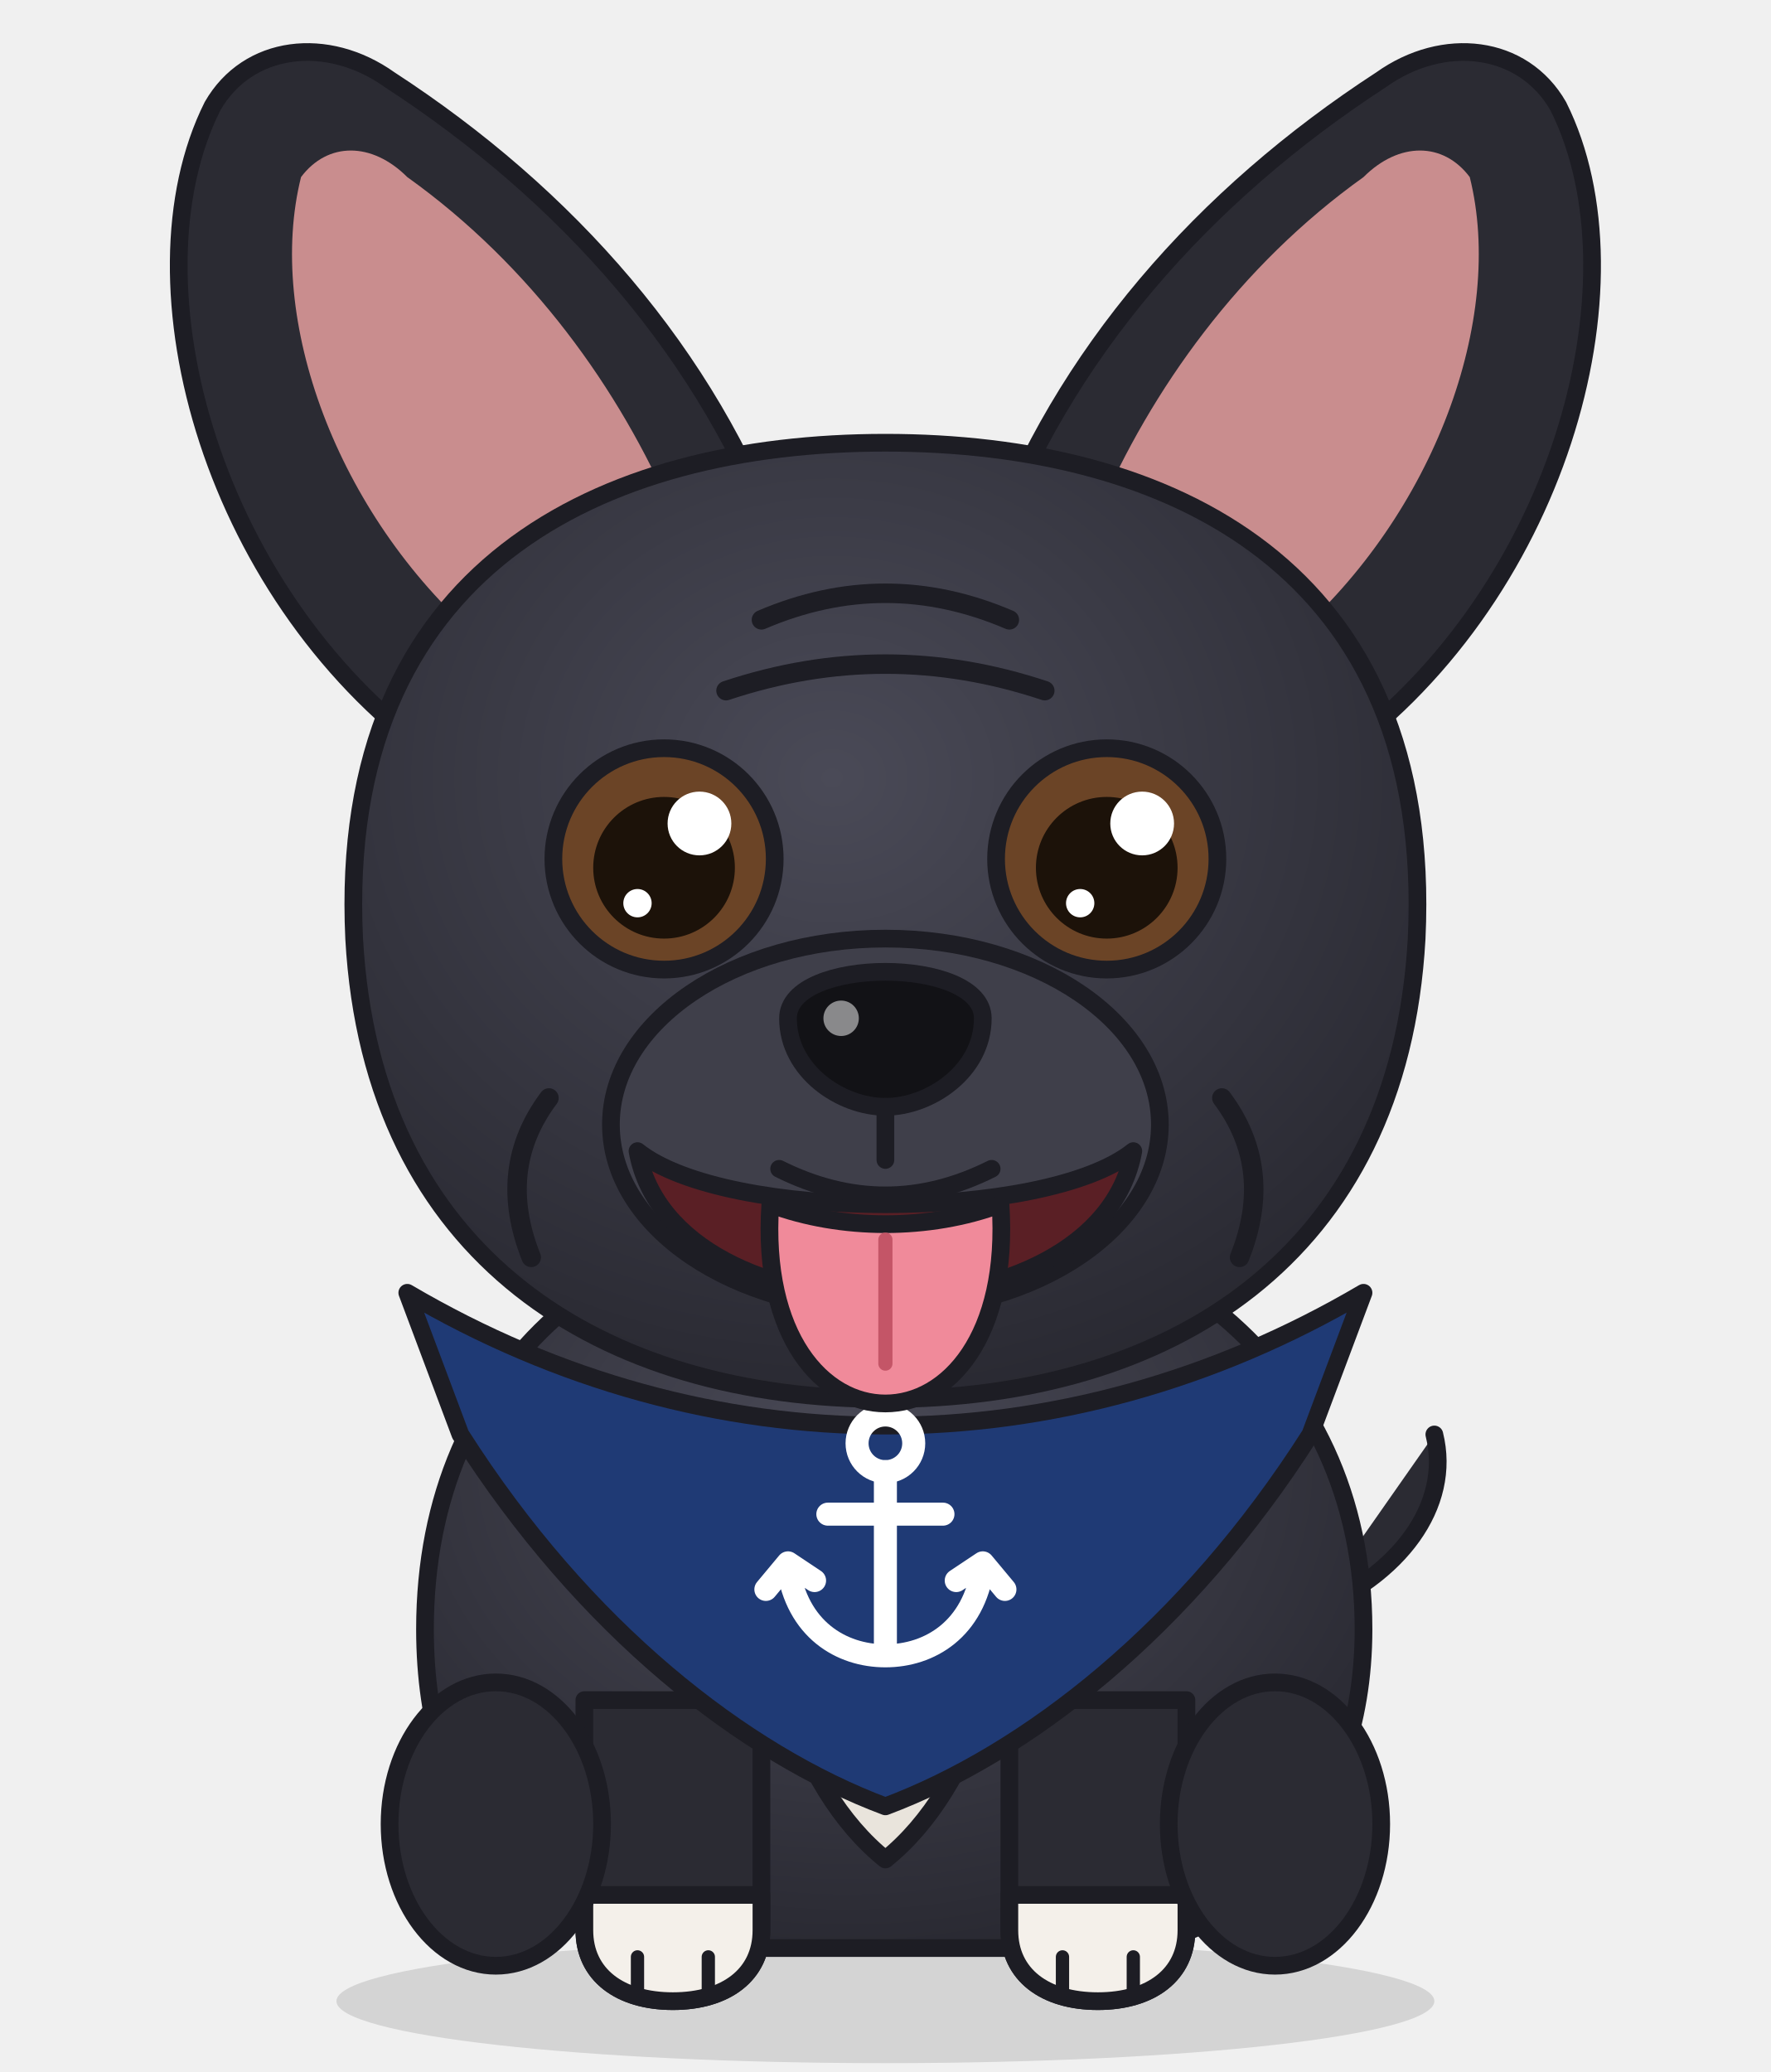
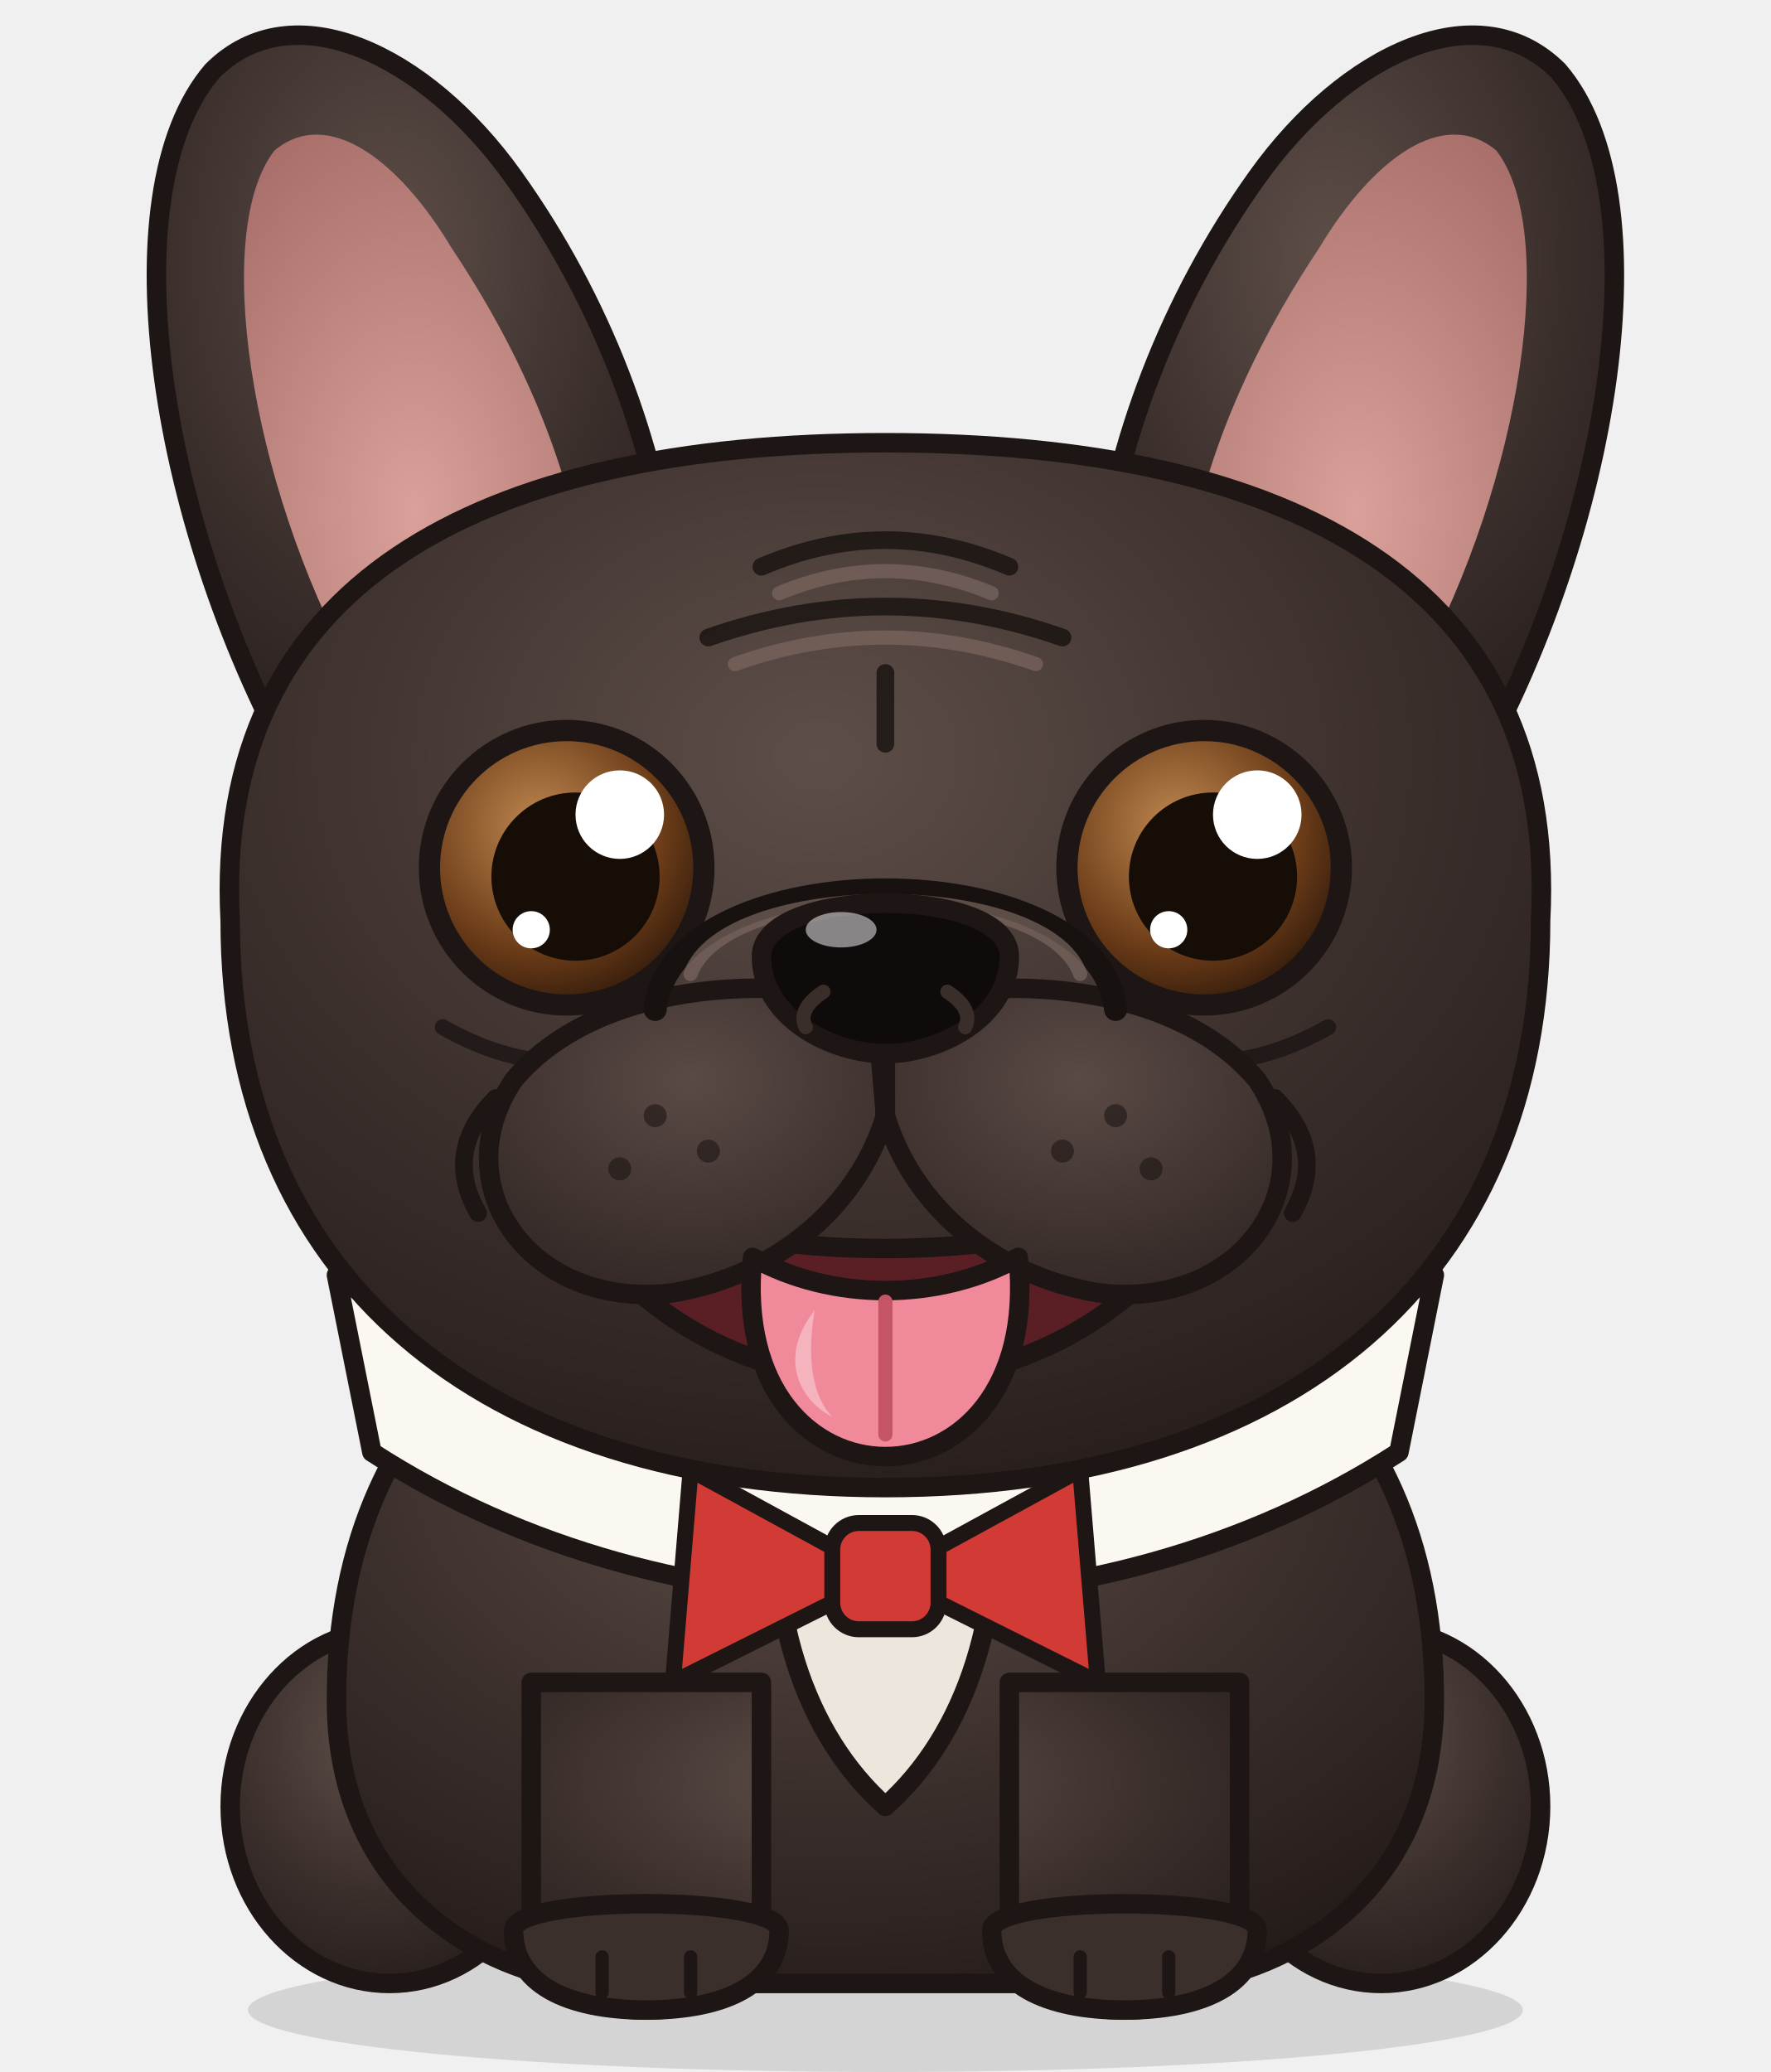
<svg xmlns="http://www.w3.org/2000/svg" viewBox="0 -14 200 234">
  <defs>
-     <g id="anchor" fill="none" stroke="#fff" stroke-width="2.6" stroke-linecap="round" stroke-linejoin="round">
-       <circle cx="0" cy="-11" r="3.2" />
-       <path d="M0 -7.8V12M-6.5 -3H6.5M-11 3c1 7 6 10 11 10s10-3 11-10M-13.5 5.5l2.5-3 3 2M13.5 5.5l-2.5-3-3 2" />
-     </g>
-     <radialGradient id="fur" cx=".45" cy=".35" r=".75">
-       <stop offset="0" stop-color="#4a4a57" />
-       <stop offset="1" stop-color="#25252d" />
+     <radialGradient id="tFur" cx=".45" cy=".3" r=".8">
+       <stop offset="0" stop-color="#5e4e48" />
+       <stop offset=".55" stop-color="#3b2f2c" />
+       <stop offset="1" stop-color="#221a18" />
+     </radialGradient>
+     <radialGradient id="tMuzzle" cx=".5" cy=".3" r=".8">
+       <stop offset="0" stop-color="#5a4a45" />
+       <stop offset="1" stop-color="#2e2422" />
+     </radialGradient>
+     <radialGradient id="tEye" cx=".4" cy=".35" r=".7">
+       <stop offset="0" stop-color="#c08850" />
+       <stop offset=".65" stop-color="#6b3c18" />
+       <stop offset="1" stop-color="#2e180a" />
+     </radialGradient>
+     <radialGradient id="tEar" cx=".5" cy=".7" r=".8">
+       <stop offset="0" stop-color="#d9a19a" />
+       <stop offset="1" stop-color="#a86f6a" />
    </radialGradient>
  </defs>
-   <ellipse cx="100" cy="212" rx="62" ry="7" fill="#000" fill-opacity=".12" />
-   <g stroke="#1d1d24" stroke-width="2" stroke-linejoin="round" stroke-linecap="round">
-     <path fill="#2b2b33" d="M148 168c10-4 16-12 14-20" />
-     <path fill="url(#fur)" d="M48 170c0-30 22-48 52-48s54 18 54 48c0 22-14 34-26 36H74c-14-2-26-14-26-36Z" />
-     <path fill="#e9e4dc" d="M86 150c4 18 24 18 28 0 2 20-4 38-14 46-10-8-16-26-14-46Z" />
-     <path fill="#2b2b33" d="M66 178h20v26c0 5-4 8-10 8s-10-3-10-8Z" />
-     <path fill="#2b2b33" d="M114 178h20v26c0 5-4 8-10 8s-10-3-10-8Z" />
-     <path fill="#f4f0ea" d="M66 200h20v4c0 5-4 8-10 8s-10-3-10-8Z" />
-     <path fill="#f4f0ea" d="M114 200h20v4c0 5-4 8-10 8s-10-3-10-8Z" />
-     <path fill="none" stroke-width="1.5" d="M72 207v4M80 207v4M120 207v4M128 207v4" />
-     <ellipse cx="56" cy="192" rx="12" ry="16" fill="#2b2b33" />
-     <ellipse cx="144" cy="192" rx="12" ry="16" fill="#2b2b33" />
-     <g transform="translate(-100 -190)">
-       <path fill="#2b2b33" d="M150 262C124 244 114 208 124 188c4-7 13-8 20-3 20 13 36 31 44 53Z" />
-       <path fill="#c98d8e" stroke="none" d="M154 248c-16-14-24-36-20-52 3-4 8-4 12 0 14 10 24 24 30 38Z" />
-       <path fill="#2b2b33" d="M250 262c26-18 36-54 26-74-4-7-13-8-20-3-20 13-36 31-44 53Z" />
-       <path fill="#c98d8e" stroke="none" d="M246 248c16-14 24-36 20-52-3-4-8-4-12 0-14 10-24 24-30 38Z" />
-       <path fill="#1f3a75" d="M146 322c34 20 74 20 108 0l-6 16c-14 22-32 36-48 42-16-6-34-20-48-42Z" />
-       <use href="#anchor" transform="translate(200 350)" />
-       <path fill="url(#fur)" d="M140 282c-2-42 28-56 60-56s62 14 60 56c-2 36-28 52-60 52s-58-16-60-52Z" />
-       <path fill="none" stroke-width="2.2" d="M186 246q14-6 28 0M182 254q18-6 36 0M162 300q-6 8-2 18M238 300q6 8 2 18" />
-       <circle cx="175" cy="273" r="12.5" fill="#6b4426" />
-       <circle cx="225" cy="273" r="12.5" fill="#6b4426" />
-       <circle cx="175" cy="274" r="8" fill="#1c1209" stroke="none" />
-       <circle cx="225" cy="274" r="8" fill="#1c1209" stroke="none" />
-       <circle cx="179" cy="269" r="3.6" fill="#fff" stroke="none" />
-       <circle cx="229" cy="269" r="3.6" fill="#fff" stroke="none" />
-       <circle cx="172" cy="278" r="1.6" fill="#fff" stroke="none" />
-       <circle cx="222" cy="278" r="1.6" fill="#fff" stroke="none" />
-       <ellipse cx="200" cy="303" rx="31" ry="21" fill="#3f3f4a" />
-       <path fill="#121216" d="M189 291c0-7 22-7 22 0 0 6-6 10-11 10s-11-4-11-10Z" />
-       <circle cx="195" cy="291" r="2" fill="#fff" fill-opacity=".5" stroke="none" />
-       <path fill="#5a1f25" d="M172 306c10 8 46 8 56 0-4 22-52 22-56 0Z" />
-       <path fill="#f08a9a" d="M187 312c-2 30 28 30 26 0-8 3-18 3-26 0Z" />
-       <path fill="none" stroke="#c45567" stroke-width="1.6" d="M200 316v14" />
-       <path fill="none" d="M200 301v6M188 308q12 6 24 0" />
+   <ellipse cx="100" cy="213" rx="72" ry="7" fill="#000" fill-opacity=".12" />
+   <g stroke="#1e1614" stroke-width="2.2" stroke-linejoin="round" stroke-linecap="round">
+     <ellipse cx="44" cy="190" rx="18" ry="20" fill="url(#tFur)" />
+     <ellipse cx="156" cy="190" rx="18" ry="20" fill="url(#tFur)" />
+     <path fill="url(#tFur)" d="M38 178c0-36 26-54 62-54s62 18 62 54c0 20-14 30-28 32H66c-14-2-28-12-28-32Z" />
+     <path fill="#ece6dc" d="M88 150c4 16 20 16 24 0 2 18-3 32-12 40-9-8-14-22-12-40Z" />
+     <path fill="url(#tFur)" d="M60 176h26v28c0 6-6 9-13 9s-13-3-13-9ZM114 176h26v28c0 6-6 9-13 9s-13-3-13-9Z" />
+     <path fill="#3b2f2c" d="M58 204c0-4 30-4 30 0 0 6-6 9-15 9s-15-3-15-9ZM112 204c0-4 30-4 30 0 0 6-6 9-15 9s-15-3-15-9Z" />
+     <path fill="none" stroke-width="1.5" d="M68 207v4M78 207v4M122 207v4M132 207v4" />
+     <g transform="translate(100 96)">
+       <path fill="url(#tFur)" d="M-66-22C-82-50-88-88-76-102-67-111-52-104-42-90-32-76-26-60-24-44Z" />
+       <path fill="url(#tEar)" stroke="none" d="M-60-34C-72-56-76-84-69-93-63-98-55-92-49-82-41-70-36-58-34-46Z" />
+       <path fill="url(#tFur)" d="M66-22C82-50 88-88 76-102 67-111 52-104 42-90 32-76 26-60 24-44Z" />
+       <path fill="url(#tEar)" stroke="none" d="M60-34C72-56 76-84 69-93 63-98 55-92 49-82 41-70 36-58 34-46Z" />
+       <path fill="#fbf8f2" d="M-62 34C-24 62 24 62 62 34L58 54C24 76-24 76-58 54Z" />
+       <g fill="#d23b35" stroke-width="1.8">
+         <path d="M0 68L-22 56-24 80Z" />
+         <path d="M0 68L22 56 24 80Z" />
+         <rect x="-6" y="62" width="12" height="12" rx="3" />
+       </g>
+       <path fill="url(#tFur)" d="M-74-6C-76-44-46-60 0-60S76-44 74-6C74 34 46 58 0 58S-74 34-74-6Z" />
+       <g fill="none" stroke="#17110f" stroke-width="2" opacity=".8">
+         <path d="M-14-46q14-6 28 0M-20-38q20-7 40 0M0-34v8" />
+       </g>
+       <g fill="none" stroke="#7a6660" stroke-width="1.6" opacity=".7">
+         <path d="M-12-43q12-5 24 0M-17-35q17-6 34 0" />
+       </g>
+       <g>
+         <circle cx="-36" cy="-12" r="15.5" fill="url(#tEye)" stroke-width="2.4" />
+         <circle cx="36" cy="-12" r="15.5" fill="url(#tEye)" stroke-width="2.4" />
+         <circle cx="-35" cy="-11" r="9.5" fill="#160d07" stroke="none" />
+         <circle cx="37" cy="-11" r="9.5" fill="#160d07" stroke="none" />
+         <circle cx="-30" cy="-18" r="5" fill="#fff" stroke="none" />
+         <circle cx="42" cy="-18" r="5" fill="#fff" stroke="none" />
+         <circle cx="-40" cy="-5" r="2.1" fill="#fff" stroke="none" />
+         <circle cx="32" cy="-5" r="2.1" fill="#fff" stroke="none" />
+         <path fill="none" stroke="#17110f" stroke-width="1.8" opacity=".7" d="M-50 6q14 8 28 0M50 6q-14 8-28 0" />
+       </g>
+       <path fill="#5a1f25" d="M-38 22C-24 54 24 54 38 22 20 34-20 34-38 22Z" />
+       <path fill="none" stroke-width="2" d="M-44 14q-6 6-2 13M44 14q6 6 2 13" />
+       <path fill="url(#tMuzzle)" d="M1 4C-10 0-32 0-42 12-50 24-40 38-24 36-12 34-3 26 0 16Z" />
+       <path fill="url(#tMuzzle)" d="M-1 4C10 0 32 0 42 12 50 24 40 38 24 36 12 34 3 26 0 16Z" />
+       <g fill="#17110f" stroke="none" opacity=".55">
+         <circle cx="-26" cy="16" r="1.3" />
+         <circle cx="-20" cy="20" r="1.3" />
+         <circle cx="-30" cy="22" r="1.3" />
+         <circle cx="26" cy="16" r="1.3" />
+         <circle cx="20" cy="20" r="1.3" />
+         <circle cx="30" cy="22" r="1.3" />
+       </g>
+       <path fill="none" stroke="#17110f" stroke-width="2.6" d="M-26 4C-24-14 24-14 26 4" />
+       <path fill="none" stroke="#7a6660" stroke-width="1.6" opacity=".7" d="M-22 0C-18-11 18-11 22 0" />
+       <path fill="#0f0b0a" d="M-14-2C-14-10 14-10 14-2 14 5 6 9 0 9S-14 5-14-2Z" />
+       <path fill="none" stroke="#3a2e2b" stroke-width="1.6" d="M-7 2q-3 2-2 4M7 2q3 2 2 4" />
+       <ellipse cx="-5" cy="-5" rx="4" ry="2" fill="#fff" fill-opacity=".5" stroke="none" />
+       <path fill="none" d="M0 9v7" />
+       <path fill="#f08a9a" d="M-15 32C-18 62 18 62 15 32 6 37-6 37-15 32Z" />
+       <path fill="none" stroke="#c45567" stroke-width="1.6" d="M0 37v15" />
+       <path fill="#fff" fill-opacity=".35" stroke="none" d="M-8 38c-1 6 0 10 2 12-4-2-6-7-2-12Z" />
    </g>
  </g>
</svg>
